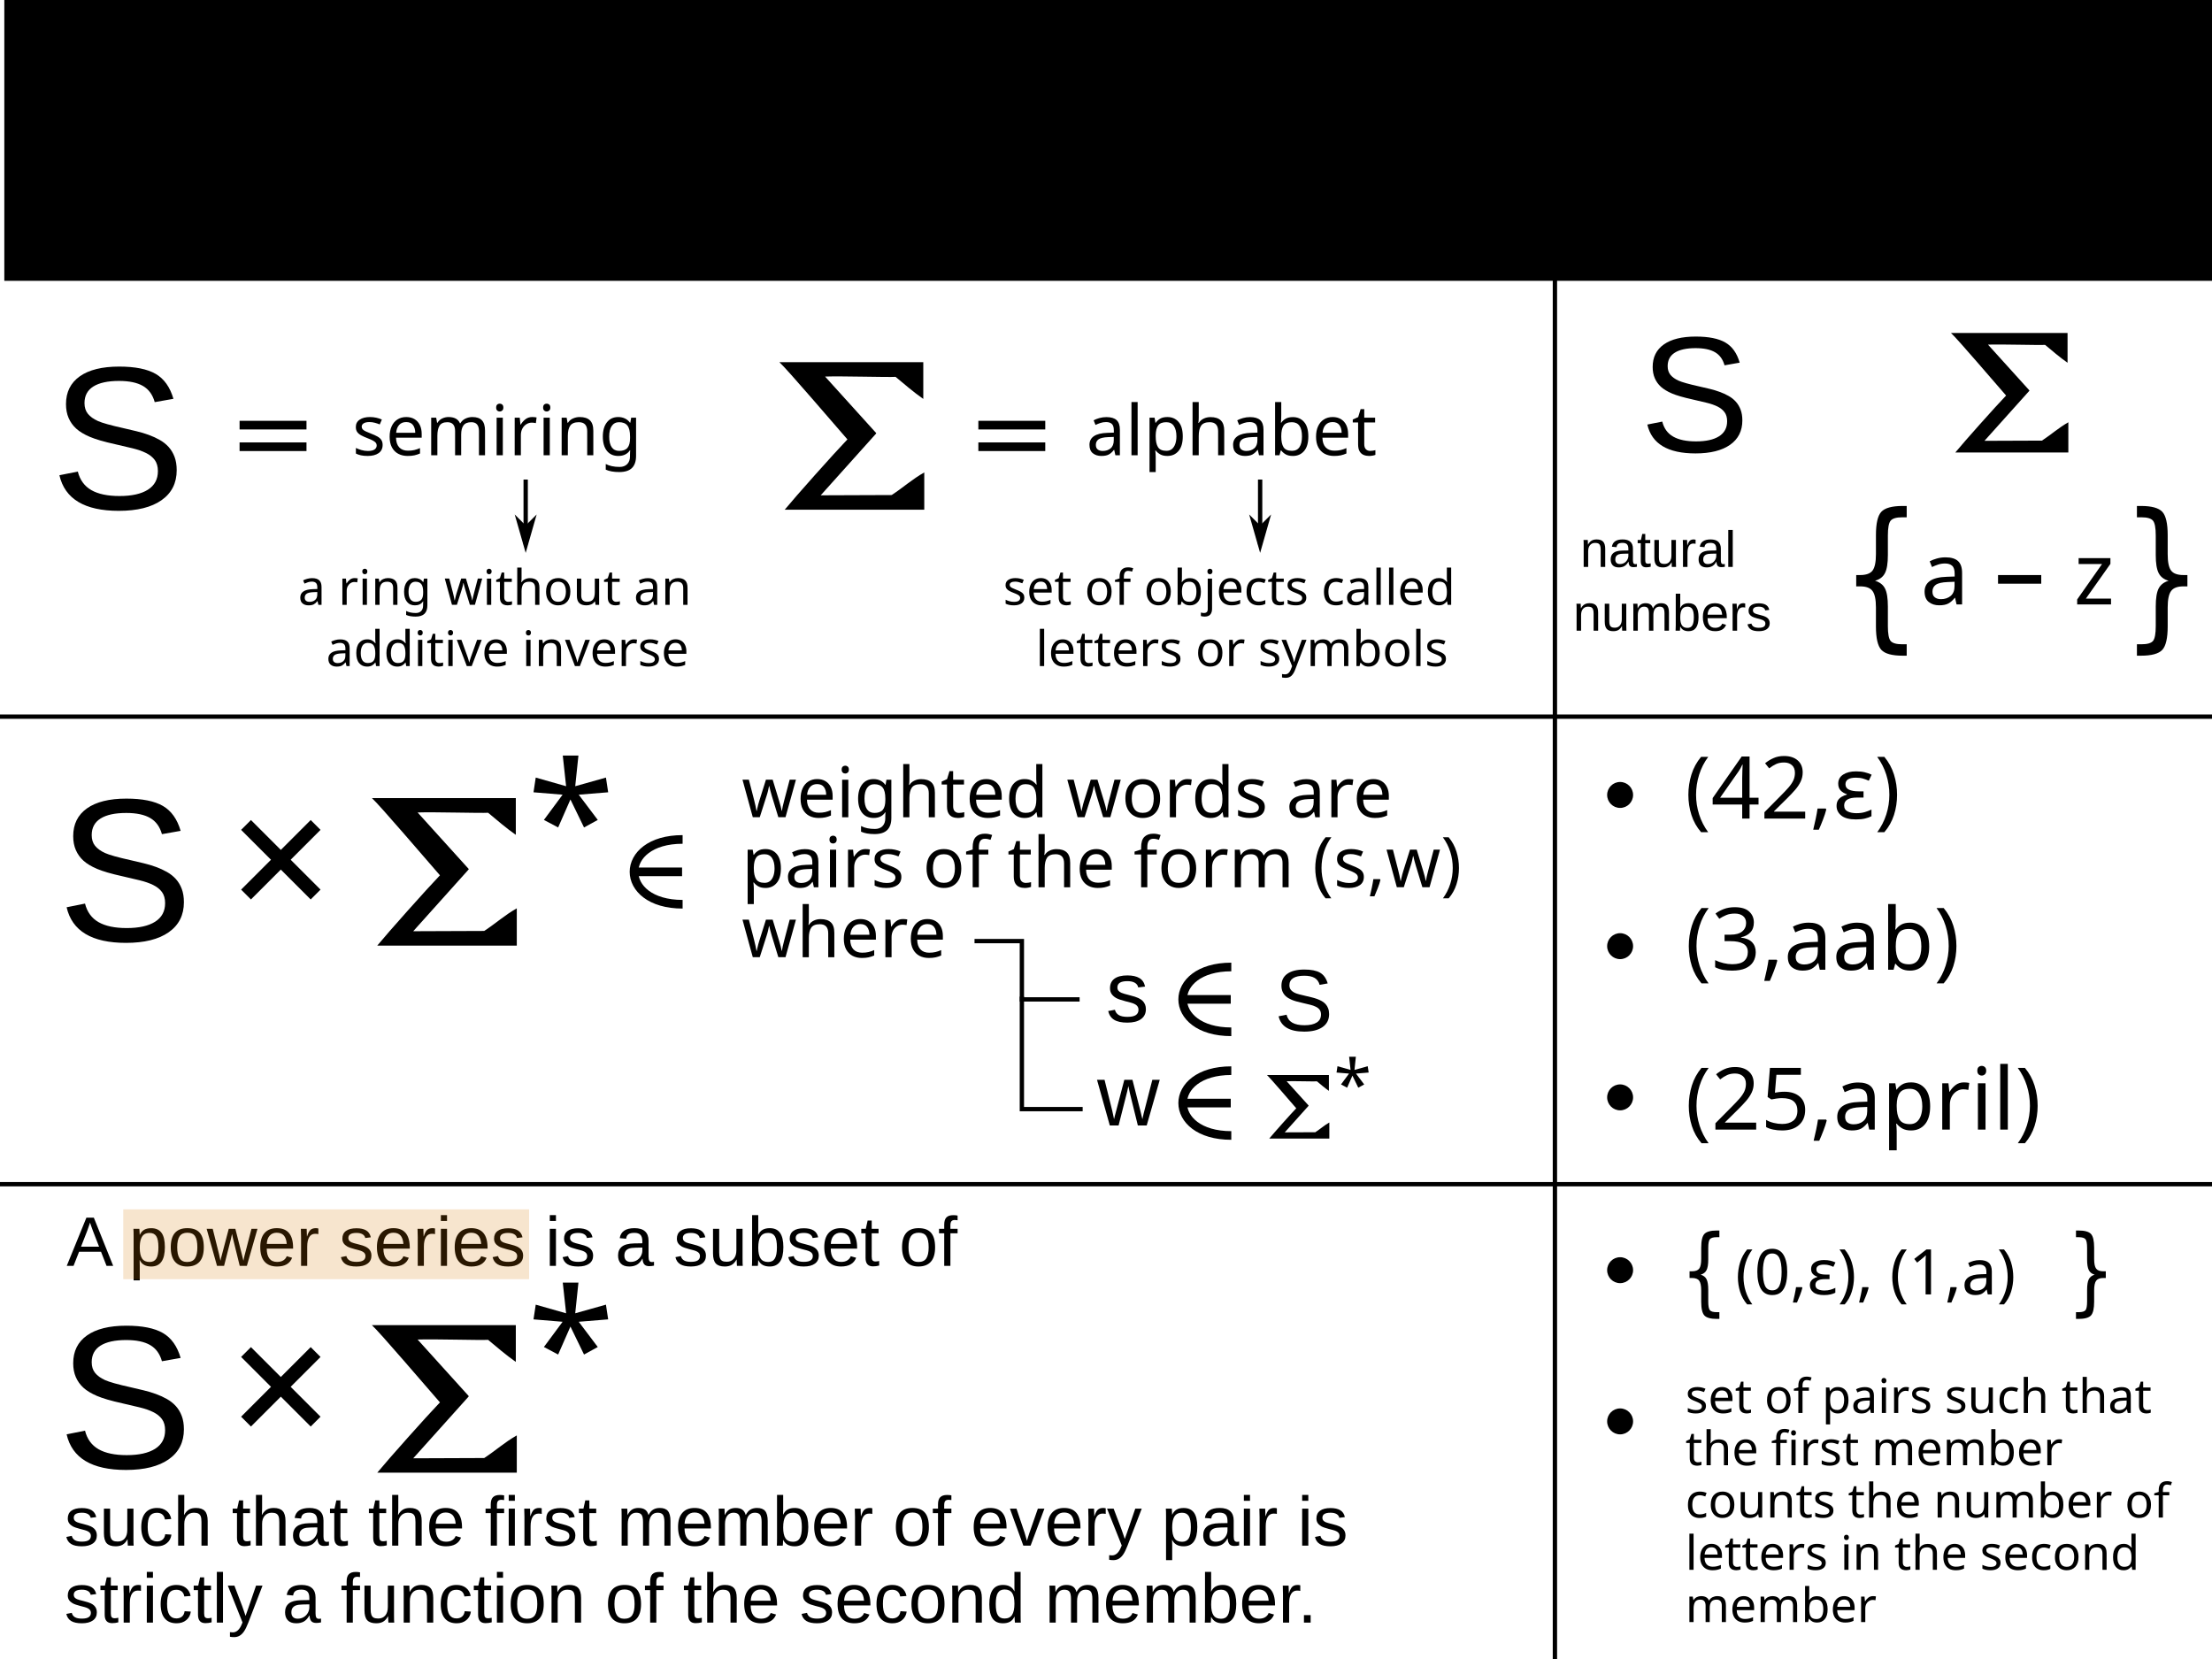
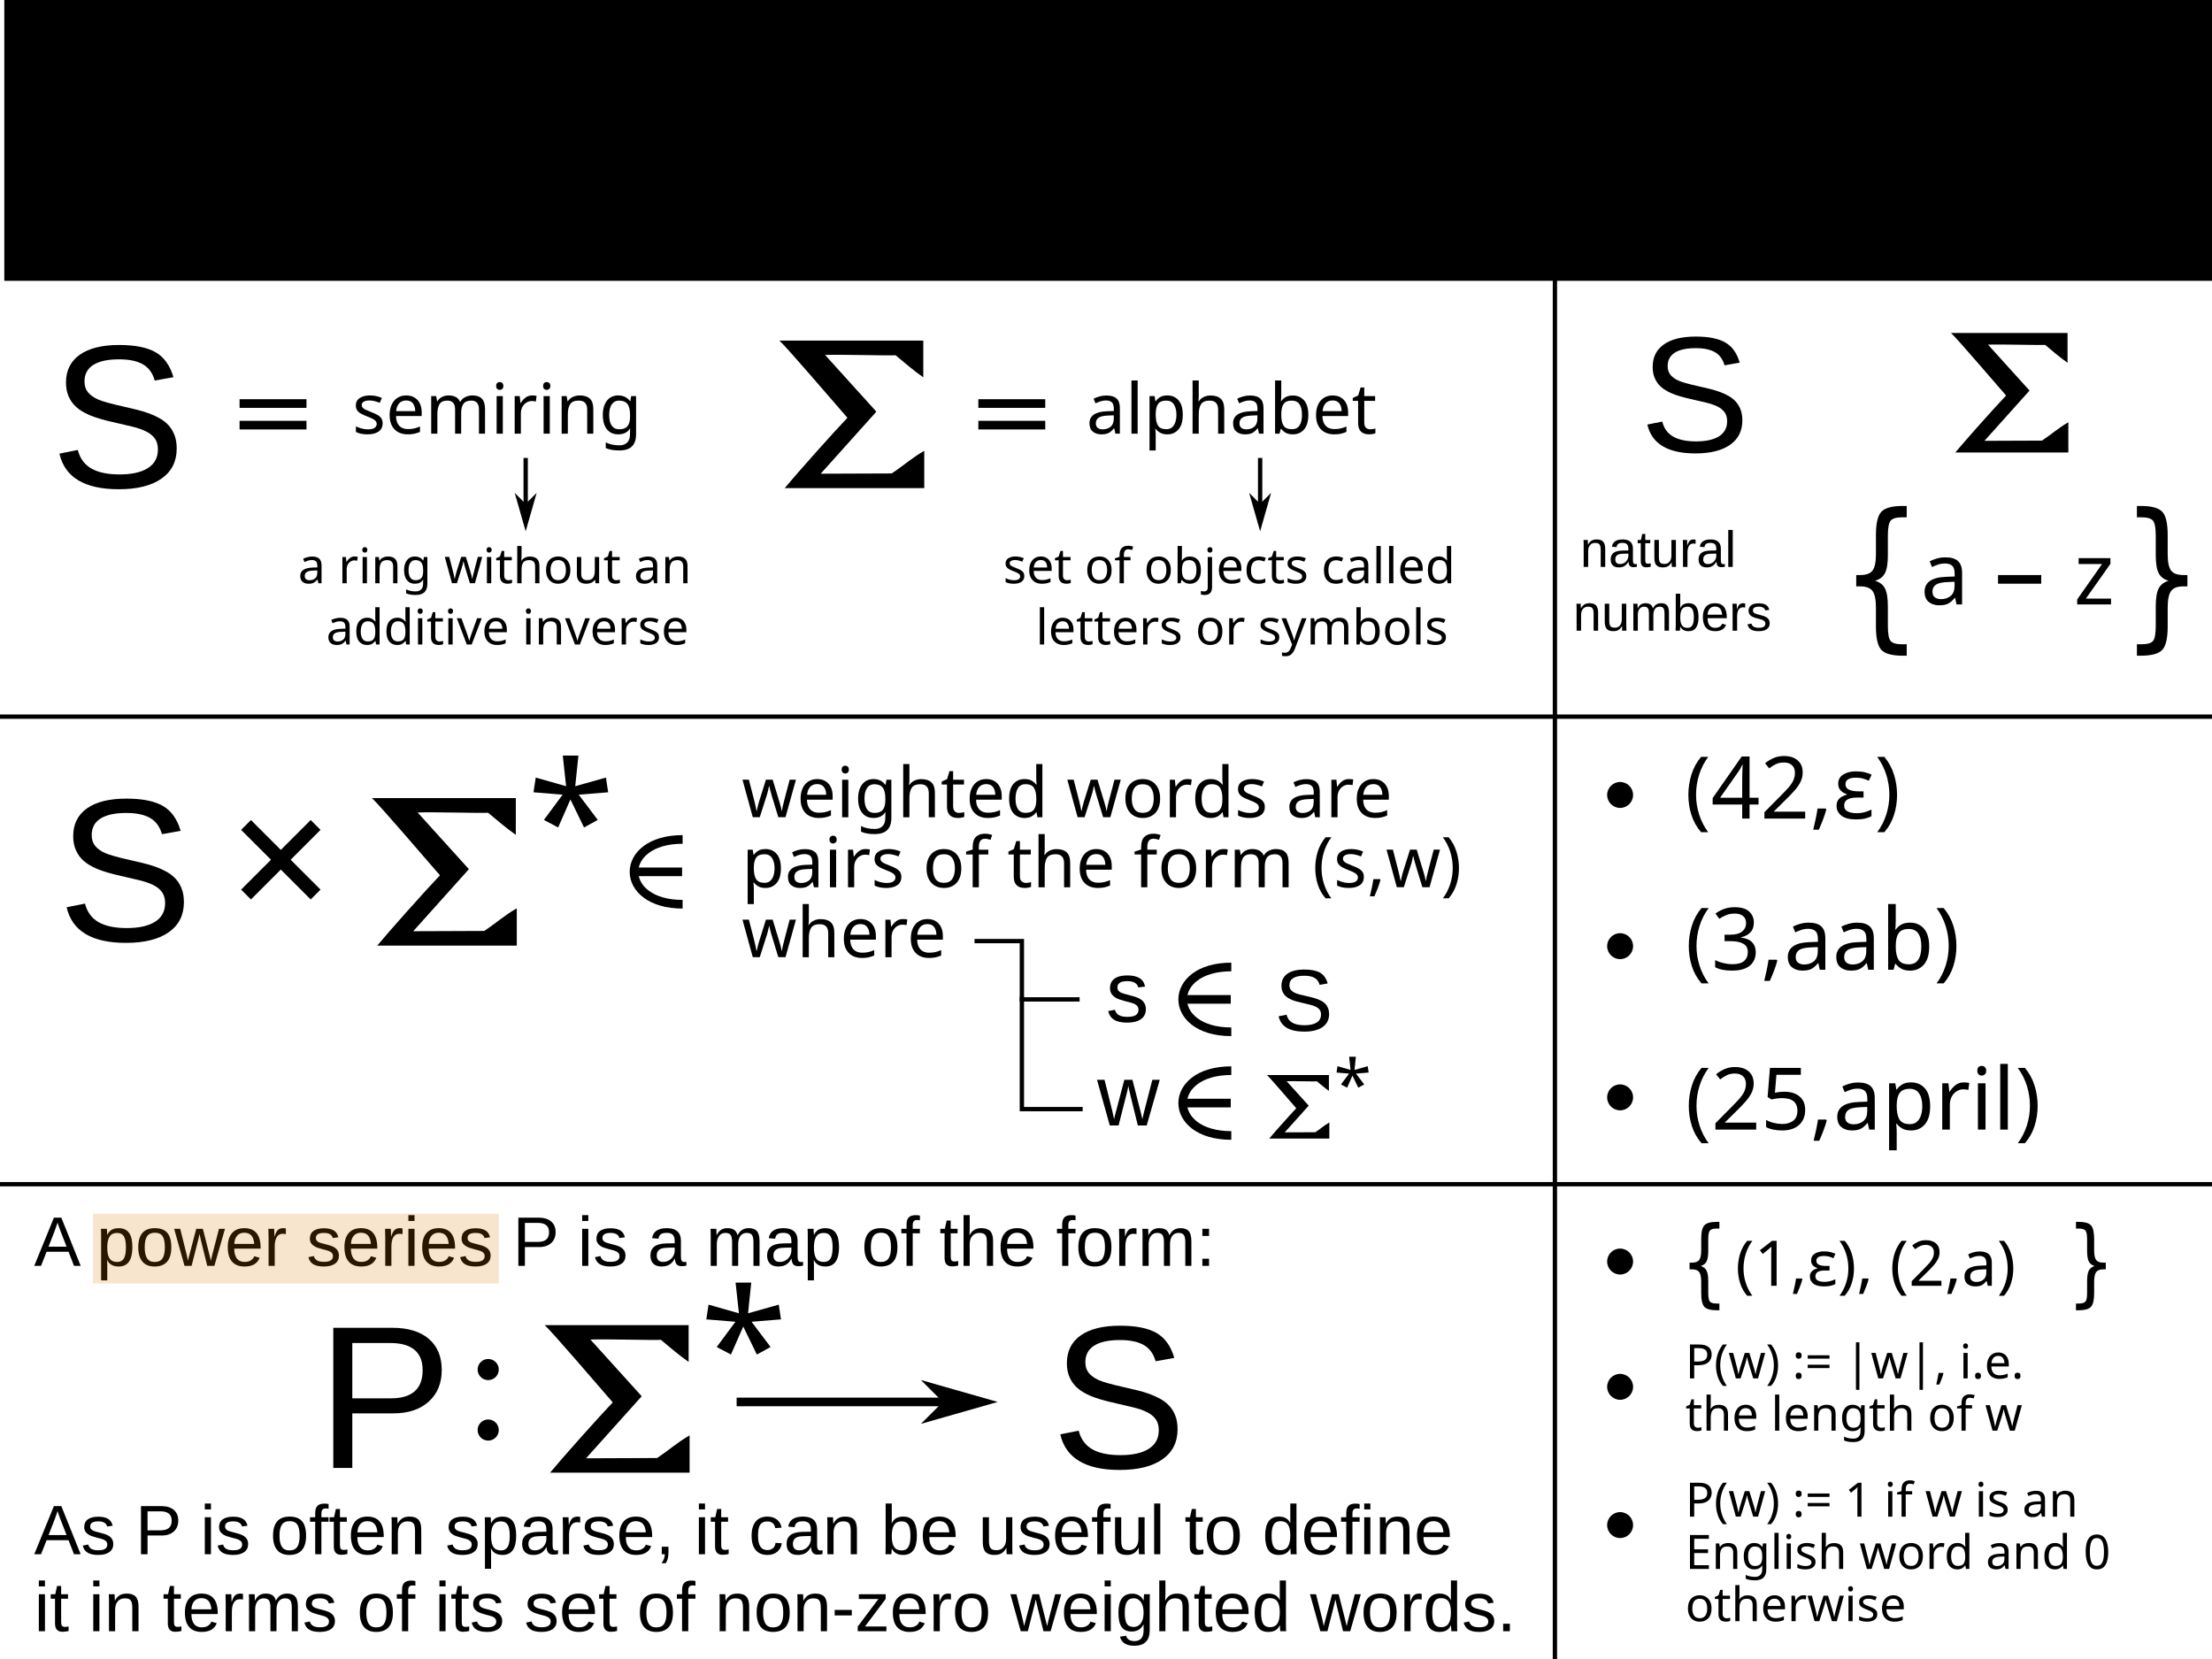
<svg xmlns="http://www.w3.org/2000/svg" height="768" width="1024" id="svg2" version="1.1">
  <defs id="defs26765">
    <marker orient="auto" refY="0.0" refX="0.0" id="Arrow1Mend" style="overflow:visible;">
      <path id="path4343" d="M 0.0,0.0 L 5.0,-5.0 L -12.5,0.0 L 5.0,5.0 L 0.0,0.0 z " style="fill-rule:evenodd;stroke:#000000;stroke-width:1.0pt;marker-start:none;" transform="scale(0.4) rotate(180) translate(10,0)" />
    </marker>
    <marker orient="auto" refY="0.0" refX="0.0" id="Arrow1Lend" style="overflow:visible;">
      <path id="path4337" d="M 0.0,0.0 L 5.0,-5.0 L -12.5,0.0 L 5.0,5.0 L 0.0,0.0 z " style="fill-rule:evenodd;stroke:#000000;stroke-width:1.0pt;marker-start:none;" transform="scale(0.8) rotate(180) translate(12.5,0)" />
    </marker>
  </defs>
  <rect y="-3.0517578e-05" x="2" width="1022" style="fill:#000000;fill-opacity:1;stroke:none;display:inline" id="rect3686" height="130" />
-   <path style="font-size:12px;fill:#000000;fill-opacity:1;stroke:none" id="path608" d="m 360.796,167.662 c 3.661,3.306 25.129,28.48 31.498,35.747 -6.369,6.633 -24.134,26.589 -29.022,32.542 l 64.596,0 0,-17.257 c -5.729,3.261 -9.527,6.821 -15.08,10.475 l -32.861,0.126 25.659,-28.598 0,-0.247 -23.633,-26.132 c 7.402,-0.281 29.152,0.379 32.636,0.139 3.569,2.98 8.592,7.303 12.829,10.215 l 0,-17.011 -66.622,0 z" />
-   <text xml:space="preserve" style="font-size:32.4px;font-style:normal;font-variant:normal;font-weight:normal;font-stretch:normal;text-align:center;line-height:125%;letter-spacing:0px;word-spacing:0px;writing-mode:lr-tb;text-anchor:middle;fill:#000000;fill-opacity:1;stroke:none;font-family:Sans;-inkscape-font-specification:Sans" x="582.776" y="210.745" id="text3376">
-     <tspan x="582.776" y="210.745" id="tspan3415">alphabet</tspan>
+   <path style="font-size:12px;fill:#000000;fill-opacity:1;stroke:none" id="path608" d="m 360.796,157.662 c 3.661,3.306 25.129,28.48 31.498,35.747 -6.369,6.633 -24.134,26.589 -29.022,32.542 l 64.596,0 0,-17.257 c -5.729,3.261 -9.527,6.821 -15.08,10.475 l -32.861,0.126 25.659,-28.598 0,-0.247 -23.633,-26.132 c 7.402,-0.281 29.152,0.379 32.636,0.139 3.569,2.98 8.592,7.303 12.829,10.215 l 0,-17.011 -66.622,0 z" />
+   <text xml:space="preserve" style="font-size:32.4px;font-style:normal;font-variant:normal;font-weight:normal;font-stretch:normal;text-align:center;line-height:125%;letter-spacing:0px;word-spacing:0px;writing-mode:lr-tb;text-anchor:middle;fill:#000000;fill-opacity:1;stroke:none;font-family:Sans;-inkscape-font-specification:Sans" x="582.776" y="200.745" id="text3376">
+     <tspan x="582.776" y="200.745" id="tspan3415">alphabet</tspan>
  </text>
  <path id="path3401" d="m 1026.999,331.753 -1027.998,0" style="fill:none;stroke:#000000;stroke-width:2;stroke-linecap:butt;stroke-linejoin:miter;stroke-miterlimit:4;stroke-opacity:1;stroke-dasharray:none" />
  <path style="fill:none;stroke:#000000;stroke-width:2;stroke-linecap:butt;stroke-linejoin:miter;stroke-miterlimit:4;stroke-opacity:1;stroke-dasharray:none" d="m 1026.999,548.202 -1027.998,0" id="path3403" />
  <g id="g9666">
    <path style="font-size:12px;fill:#000000;fill-opacity:1;stroke:none" id="path3425" d="m 172.165,369.456 c 3.661,3.306 25.129,28.48 31.498,35.747 -6.369,6.633 -24.134,26.589 -29.022,32.542 l 64.596,0 0,-17.257 c -5.729,3.261 -9.527,6.821 -15.08,10.475 l -32.861,0.126 25.659,-28.598 0,-0.247 -23.633,-26.132 c 7.402,-0.281 29.152,0.379 32.636,0.139 3.569,2.98 8.592,7.303 12.829,10.215 l 0,-17.011 -66.622,0 z" />
    <text id="text3427" y="405.995" x="243.946" style="font-size:74px;font-style:normal;font-variant:normal;font-weight:normal;font-stretch:normal;text-align:start;line-height:125%;letter-spacing:0px;word-spacing:0px;writing-mode:lr-tb;text-anchor:start;fill:#000000;fill-opacity:1;stroke:none;font-family:Sans;-inkscape-font-specification:Sans" xml:space="preserve">
      <tspan y="405.995" x="243.946" id="tspan3429">*</tspan>
    </text>
  </g>
  <text id="text3431" y="378.339" x="343.361" style="font-size:32.4px;font-style:normal;font-variant:normal;font-weight:normal;font-stretch:normal;text-align:start;line-height:100%;letter-spacing:0px;word-spacing:0px;writing-mode:lr-tb;text-anchor:start;fill:#000000;fill-opacity:1;stroke:none;font-family:Sans;-inkscape-font-specification:Sans" xml:space="preserve">
    <tspan y="378.339" x="343.361" id="tspan4309">weighted words are</tspan>
    <tspan y="410.739" x="343.361" id="tspan9648">pairs of the form (s,w)</tspan>
    <tspan y="443.139" x="343.361" id="tspan9685">where</tspan>
  </text>
-   <text xml:space="preserve" style="font-size:22.68px;font-style:normal;font-variant:normal;font-weight:normal;font-stretch:normal;text-align:center;line-height:125%;letter-spacing:0px;word-spacing:0px;writing-mode:lr-tb;text-anchor:middle;fill:#000000;fill-opacity:1;stroke:none;font-family:Sans;-inkscape-font-specification:Sans" x="583.769" y="280" id="text3439">
-     <tspan x="583.769" y="280" id="tspan4229">set of objects called</tspan>
-     <tspan x="583.769" y="308.35" id="tspan4295">letters or symbols</tspan>
+   <text xml:space="preserve" style="font-size:22.68px;font-style:normal;font-variant:normal;font-weight:normal;font-stretch:normal;text-align:center;line-height:125%;letter-spacing:0px;word-spacing:0px;writing-mode:lr-tb;text-anchor:middle;fill:#000000;fill-opacity:1;stroke:none;font-family:Sans;-inkscape-font-specification:Sans" x="583.769" y="270" id="text3439">
+     <tspan x="583.769" y="270" id="tspan4229">set of objects called</tspan>
+     <tspan x="583.769" y="298.35" id="tspan4295">letters or symbols</tspan>
  </text>
-   <g id="g4297" transform="translate(326.1191,9.33237)">
+   <g id="g4297" transform="translate(326.1191,-0.66763)">
    <path id="path3445" d="m 126.79,187.474 30.972,0" style="fill:none;stroke:#000000;stroke-width:4;stroke-linecap:butt;stroke-linejoin:miter;stroke-miterlimit:4;stroke-opacity:1;stroke-dasharray:none" />
    <path style="fill:none;stroke:#000000;stroke-width:4;stroke-linecap:butt;stroke-linejoin:miter;stroke-miterlimit:4;stroke-opacity:1;stroke-dasharray:none" d="m 126.79,197.474 30.972,0" id="path3447" />
  </g>
  <g id="g5911" transform="translate(136,0.60033)">
    <path id="path4223" d="m 180,388 c -30,0 -30,30 0,30" style="fill:none;stroke:#000000;stroke-width:4;stroke-linecap:butt;stroke-linejoin:miter;stroke-miterlimit:4;stroke-opacity:1;stroke-dasharray:none" />
    <path id="path4225" d="m 157.75,403 22,0" style="fill:none;stroke:#000000;stroke-width:4;stroke-linecap:butt;stroke-linejoin:miter;stroke-miterlimit:4;stroke-opacity:1;stroke-dasharray:none" />
  </g>
  <text xml:space="preserve" style="font-size:40px;font-style:normal;font-weight:normal;line-height:125%;letter-spacing:0px;word-spacing:0px;fill:#000000;fill-opacity:1;stroke:none;font-family:Sans" x="420.053" y="385.694" id="text4285">
    <tspan x="420.053" y="385.694" id="tspan4289" />
  </text>
-   <path style="fill:none;stroke:#000000;stroke-width:2;stroke-linecap:butt;stroke-linejoin:miter;stroke-miterlimit:4;stroke-opacity:1;stroke-dasharray:none;marker-end:url(#Arrow1Mend)" d="m 583.353,222 0,30" id="path4329" />
+   <path style="fill:none;stroke:#000000;stroke-width:2;stroke-linecap:butt;stroke-linejoin:miter;stroke-miterlimit:4;stroke-opacity:1;stroke-dasharray:none;marker-end:url(#Arrow1Mend)" d="m 583.353,212 0,30" id="path4329" />
  <path id="path5893" d="m 719.817,127.386 2.3e-4,643.485" style="fill:none;stroke:#000000;stroke-width:2;stroke-linecap:butt;stroke-linejoin:miter;stroke-miterlimit:4;stroke-opacity:1;stroke-dasharray:none" />
  <path transform="matrix(0.6005077,0,0,0.4003385,473.7665,218.6788)" d="m 470,373 a 10,15 0 1 1 -20,0 10,15 0 1 1 20,0 z" id="path6315" style="fill:#000000;fill-opacity:1;stroke:none;stroke-width:2;marker-end:none" />
  <text id="text6317" y="378.933" x="780" style="font-size:40px;font-style:normal;font-weight:normal;line-height:125%;letter-spacing:0px;word-spacing:0px;fill:#000000;fill-opacity:1;stroke:none;font-family:Sans" xml:space="preserve">
    <tspan y="378.933" x="780" id="tspan6319">(42,ε)</tspan>
  </text>
  <text id="text6321" y="448.923" x="780.195" style="font-size:40px;font-style:normal;font-weight:normal;line-height:125%;letter-spacing:0px;word-spacing:0px;fill:#000000;fill-opacity:1;stroke:none;font-family:Sans" xml:space="preserve">
    <tspan y="448.923" x="780.195" id="tspan6323">(3,aab)</tspan>
  </text>
  <text id="text6325" y="522.917" x="780.195" style="font-size:40px;font-style:normal;font-weight:normal;line-height:125%;letter-spacing:0px;word-spacing:0px;fill:#000000;fill-opacity:1;stroke:none;font-family:Sans" xml:space="preserve">
    <tspan y="522.917" x="780.195" id="tspan6327">(25,april)</tspan>
  </text>
  <path style="fill:#000000;fill-opacity:1;stroke:none;stroke-width:2;marker-end:none" id="path6329" d="m 470,373 a 10,15 0 1 1 -20,0 10,15 0 1 1 20,0 z" transform="matrix(0.6005077,0,0,0.4003385,473.7665,288.6788)" />
  <path transform="matrix(0.6005077,0,0,0.4003385,473.7665,358.6788)" d="m 470,373 a 10,15 0 1 1 -20,0 10,15 0 1 1 20,0 z" id="path6331" style="fill:#000000;fill-opacity:1;stroke:none;stroke-width:2;marker-end:none" />
-   <path style="fill:#000000;fill-opacity:1;stroke:none;stroke-width:2;marker-end:none" id="path6351" d="m 470,373 a 10,15 0 1 1 -20,0 10,15 0 1 1 20,0 z" transform="matrix(0.6005077,0,0,0.4003385,473.7665,438.6788)" />
-   <path transform="matrix(0.6005077,0,0,0.4003385,473.7665,508.6788)" d="m 470,373 a 10,15 0 1 1 -20,0 10,15 0 1 1 20,0 z" id="path6365" style="fill:#000000;fill-opacity:1;stroke:none;stroke-width:2;marker-end:none" />
-   <text xml:space="preserve" style="font-size:22px;font-style:normal;font-variant:normal;font-weight:normal;font-stretch:normal;text-align:start;line-height:110%;letter-spacing:0px;word-spacing:0px;writing-mode:lr-tb;text-anchor:start;fill:#000000;fill-opacity:1;stroke:none;font-family:Sans;-inkscape-font-specification:Sans" x="780.195" y="654.107" id="text6412">
-     <tspan x="780.195" y="654.107" id="tspan4134">set of pairs such that</tspan>
-     <tspan x="780.195" y="678.307" id="tspan4150">the first member</tspan>
-     <tspan x="780.195" y="702.507" id="tspan4163">counts the number of</tspan>
-     <tspan x="780.195" y="726.707" id="tspan4165">letters in the second</tspan>
-     <tspan x="780.195" y="750.907" id="tspan4136">member</tspan>
+   <path style="fill:#000000;fill-opacity:1;stroke:none;stroke-width:2;marker-end:none" id="path6351" d="m 470,373 a 10,15 0 1 1 -20,0 10,15 0 1 1 20,0 z" transform="matrix(0.6005077,0,0,0.4003385,473.7665,434.6788)" />
+   <path transform="matrix(0.6005077,0,0,0.4003385,473.7665,492.6788)" d="m 470,373 a 10,15 0 1 1 -20,0 10,15 0 1 1 20,0 z" id="path6365" style="fill:#000000;fill-opacity:1;stroke:none;stroke-width:2;marker-end:none" />
+   <text xml:space="preserve" style="font-size:22px;font-style:normal;font-variant:normal;font-weight:normal;font-stretch:normal;text-align:start;line-height:110%;letter-spacing:0px;word-spacing:0px;writing-mode:lr-tb;text-anchor:start;fill:#000000;fill-opacity:1;stroke:none;font-family:Sans;-inkscape-font-specification:Sans" x="780.195" y="638.107" id="text6412">
+     <tspan x="780.195" y="638.107" id="tspan4136">P(w) := |w|, i.e.</tspan>
+     <tspan x="780.195" y="662.307" id="tspan5262">the length of w</tspan>
  </text>
-   <text xml:space="preserve" style="font-size:29.16px;font-style:normal;font-weight:normal;line-height:125%;letter-spacing:0px;word-spacing:0px;fill:#000000;fill-opacity:1;stroke:none;font-family:Sans" x="803.355" y="599.227" id="text6446">
-     <tspan id="tspan6448" x="803.355" y="599.227">(0,ε), (1,a)</tspan>
+   <text xml:space="preserve" style="font-size:29.16px;font-style:normal;font-weight:normal;line-height:125%;letter-spacing:0px;word-spacing:0px;fill:#000000;fill-opacity:1;stroke:none;font-family:Sans" x="803.355" y="595.227" id="text6446">
+     <tspan id="tspan6448" x="803.355" y="595.227">(1,ε), (2,a)</tspan>
  </text>
-   <path d="m 795.949,607.445 0,3.118 -1.117,0 c -2.896,0 -4.838,-0.534 -5.827,-1.602 -0.977,-1.068 -1.465,-3.197 -1.465,-6.388 l 0,-5.175 c 0,-2.18 -0.314,-3.688 -0.942,-4.526 -0.616,-0.837 -1.739,-1.256 -3.367,-1.256 l -1.082,0 0,-3.096 1.082,0 c 1.64,0 2.768,-0.411 3.384,-1.234 0.616,-0.823 0.925,-2.317 0.925,-4.482 l 0,-5.197 c 0,-3.19 0.488,-5.312 1.465,-6.366 0.989,-1.068 2.931,-1.602 5.827,-1.602 l 1.117,0 0,3.096 -1.221,0 c -1.628,0 -2.692,0.318 -3.193,0.953 -0.488,0.621 -0.733,1.956 -0.733,4.006 l 0,5.37 c 0,2.266 -0.268,3.912 -0.803,4.937 -0.523,1.025 -1.425,1.718 -2.704,2.079 1.291,0.39 2.198,1.097 2.721,2.122 0.523,1.025 0.785,2.663 0.785,4.915 l 0,5.37 c 0,2.064 0.244,3.407 0.733,4.027 0.5,0.621 1.564,0.931 3.193,0.931 l 1.221,0 z" id="path6450" style="font-size:12px;font-weight:normal;fill:#000000;fill-opacity:1;stroke:none;marker-end:none;font-family:Bitstream Vera Sans Mono" class="punch_line_bottom_set punch_line_non_focus" />
-   <path d="m 961.034,607.445 0,3.118 1.117,0 c 2.896,0 4.838,-0.534 5.827,-1.602 0.977,-1.068 1.465,-3.197 1.465,-6.388 l 0,-5.175 c 0,-2.18 0.314,-3.688 0.942,-4.526 0.616,-0.837 1.739,-1.256 3.367,-1.256 l 1.082,0 0,-3.096 -1.082,0 c -1.64,0 -2.768,-0.411 -3.384,-1.234 -0.616,-0.823 -0.925,-2.317 -0.925,-4.482 l 0,-5.197 c 0,-3.19 -0.488,-5.312 -1.465,-6.366 -0.989,-1.068 -2.931,-1.602 -5.827,-1.602 l -1.117,0 0,3.096 1.221,0 c 1.628,0 2.692,0.318 3.193,0.953 0.488,0.621 0.733,1.956 0.733,4.006 l 0,5.37 c 0,2.266 0.267,3.912 0.802,4.937 0.523,1.025 1.425,1.718 2.704,2.079 -1.291,0.39 -2.198,1.097 -2.721,2.122 -0.523,1.025 -0.785,2.663 -0.785,4.915 l 0,5.37 c 0,2.064 -0.244,3.407 -0.733,4.027 -0.5,0.621 -1.564,0.931 -3.193,0.931 l -1.221,0 z" id="path6452" style="font-size:12px;font-weight:normal;fill:#000000;fill-opacity:1;stroke:none;marker-end:none;font-family:Bitstream Vera Sans Mono" class="punch_line_bottom_set punch_line_non_focus" />
-   <text id="text9084" y="210.745" x="242.776" style="font-size:32.4px;font-style:normal;font-variant:normal;font-weight:normal;font-stretch:normal;text-align:center;line-height:125%;letter-spacing:0px;word-spacing:0px;writing-mode:lr-tb;text-anchor:middle;fill:#000000;fill-opacity:1;stroke:none;font-family:Sans;-inkscape-font-specification:Sans" xml:space="preserve">
-     <tspan id="tspan9086" y="210.745" x="242.776">semiring</tspan>
+   <path d="m 795.949,603.445 0,3.118 -1.117,0 c -2.896,0 -4.838,-0.534 -5.827,-1.602 -0.977,-1.068 -1.465,-3.197 -1.465,-6.388 l 0,-5.175 c 0,-2.18 -0.314,-3.688 -0.942,-4.526 -0.616,-0.837 -1.739,-1.256 -3.367,-1.256 l -1.082,0 0,-3.096 1.082,0 c 1.64,0 2.768,-0.411 3.384,-1.234 0.616,-0.823 0.925,-2.317 0.925,-4.482 l 0,-5.197 c 0,-3.19 0.488,-5.312 1.465,-6.366 0.989,-1.068 2.931,-1.602 5.827,-1.602 l 1.117,0 0,3.096 -1.221,0 c -1.628,0 -2.692,0.318 -3.193,0.953 -0.488,0.621 -0.733,1.956 -0.733,4.006 l 0,5.37 c 0,2.266 -0.268,3.912 -0.803,4.937 -0.523,1.025 -1.425,1.718 -2.704,2.079 1.291,0.39 2.198,1.097 2.721,2.122 0.523,1.025 0.785,2.663 0.785,4.915 l 0,5.37 c 0,2.064 0.244,3.407 0.733,4.027 0.5,0.621 1.564,0.931 3.193,0.931 l 1.221,0 z" id="path6450" style="font-size:12px;font-weight:normal;fill:#000000;fill-opacity:1;stroke:none;marker-end:none;font-family:Bitstream Vera Sans Mono" class="punch_line_bottom_set punch_line_non_focus" />
+   <path d="m 961.034,603.445 0,3.118 1.117,0 c 2.896,0 4.838,-0.534 5.827,-1.602 0.977,-1.068 1.465,-3.197 1.465,-6.388 l 0,-5.175 c 0,-2.18 0.314,-3.688 0.942,-4.526 0.616,-0.837 1.739,-1.256 3.367,-1.256 l 1.082,0 0,-3.096 -1.082,0 c -1.64,0 -2.768,-0.411 -3.384,-1.234 -0.616,-0.823 -0.925,-2.317 -0.925,-4.482 l 0,-5.197 c 0,-3.19 -0.488,-5.312 -1.465,-6.366 -0.989,-1.068 -2.931,-1.602 -5.827,-1.602 l -1.117,0 0,3.096 1.221,0 c 1.628,0 2.692,0.318 3.193,0.953 0.488,0.621 0.733,1.956 0.733,4.006 l 0,5.37 c 0,2.266 0.267,3.912 0.802,4.937 0.523,1.025 1.425,1.718 2.704,2.079 -1.291,0.39 -2.198,1.097 -2.721,2.122 -0.523,1.025 -0.785,2.663 -0.785,4.915 l 0,5.37 c 0,2.064 -0.244,3.407 -0.733,4.027 -0.5,0.621 -1.564,0.931 -3.193,0.931 l -1.221,0 z" id="path6452" style="font-size:12px;font-weight:normal;fill:#000000;fill-opacity:1;stroke:none;marker-end:none;font-family:Bitstream Vera Sans Mono" class="punch_line_bottom_set punch_line_non_focus" />
+   <text id="text9084" y="200.745" x="242.776" style="font-size:32.4px;font-style:normal;font-variant:normal;font-weight:normal;font-stretch:normal;text-align:center;line-height:125%;letter-spacing:0px;word-spacing:0px;writing-mode:lr-tb;text-anchor:middle;fill:#000000;fill-opacity:1;stroke:none;font-family:Sans;-inkscape-font-specification:Sans" xml:space="preserve">
+     <tspan id="tspan9086" y="200.745" x="242.776">semiring</tspan>
  </text>
-   <g transform="translate(-15.8809,9.33237)" id="g9088">
+   <g transform="translate(-15.8809,-0.66763)" id="g9088">
    <path style="fill:none;stroke:#000000;stroke-width:4;stroke-linecap:butt;stroke-linejoin:miter;stroke-miterlimit:4;stroke-opacity:1;stroke-dasharray:none" d="m 126.79,187.474 30.972,0" id="path9090" />
    <path id="path9092" d="m 126.79,197.474 30.972,0" style="fill:none;stroke:#000000;stroke-width:4;stroke-linecap:butt;stroke-linejoin:miter;stroke-miterlimit:4;stroke-opacity:1;stroke-dasharray:none" />
  </g>
-   <text id="text9094" y="280" x="243.769" style="font-size:22.68px;font-style:normal;font-variant:normal;font-weight:normal;font-stretch:normal;text-align:center;line-height:125%;letter-spacing:0px;word-spacing:0px;writing-mode:lr-tb;text-anchor:middle;fill:#000000;fill-opacity:1;stroke:none;font-family:Sans;-inkscape-font-specification:Sans" xml:space="preserve">
-     <tspan id="tspan9098" y="280" x="243.769">a ring without an</tspan>
-     <tspan y="308.35" x="243.769" id="tspan10594">additive inverse</tspan>
+   <text id="text9094" y="270" x="243.769" style="font-size:22.68px;font-style:normal;font-variant:normal;font-weight:normal;font-stretch:normal;text-align:center;line-height:125%;letter-spacing:0px;word-spacing:0px;writing-mode:lr-tb;text-anchor:middle;fill:#000000;fill-opacity:1;stroke:none;font-family:Sans;-inkscape-font-specification:Sans" xml:space="preserve">
+     <tspan id="tspan9098" y="270" x="243.769">a ring without an</tspan>
+     <tspan y="298.35" x="243.769" id="tspan10594">additive inverse</tspan>
  </text>
-   <path id="path9100" d="m 243.353,222 0,30" style="fill:none;stroke:#000000;stroke-width:2;stroke-linecap:butt;stroke-linejoin:miter;stroke-miterlimit:4;stroke-opacity:1;stroke-dasharray:none;marker-end:url(#Arrow1Mend)" />
-   <text xml:space="preserve" style="font-size:94.318px;font-style:normal;font-variant:normal;font-weight:normal;font-stretch:normal;text-align:start;line-height:125%;letter-spacing:0px;word-spacing:0px;writing-mode:lr-tb;text-anchor:start;fill:#000000;fill-opacity:1;stroke:none;font-family:Arial;-inkscape-font-specification:Arial" x="23.223" y="235.564" id="text9102">
-     <tspan id="tspan9104" x="23.223" y="235.564">S</tspan>
+   <path id="path9100" d="m 243.353,212 0,30" style="fill:none;stroke:#000000;stroke-width:2;stroke-linecap:butt;stroke-linejoin:miter;stroke-miterlimit:4;stroke-opacity:1;stroke-dasharray:none;marker-end:url(#Arrow1Mend)" />
+   <text xml:space="preserve" style="font-size:94.318px;font-style:normal;font-variant:normal;font-weight:normal;font-stretch:normal;text-align:start;line-height:125%;letter-spacing:0px;word-spacing:0px;writing-mode:lr-tb;text-anchor:start;fill:#000000;fill-opacity:1;stroke:none;font-family:Arial;-inkscape-font-specification:Arial" x="23.223" y="225.564" id="text9102">
+     <tspan id="tspan9104" x="23.223" y="225.564">S</tspan>
  </text>
  <text id="text9106" y="435.564" x="26.559" style="font-size:94.318px;font-style:normal;font-variant:normal;font-weight:normal;font-stretch:normal;text-align:start;line-height:125%;letter-spacing:0px;word-spacing:0px;writing-mode:lr-tb;text-anchor:start;fill:#000000;fill-opacity:1;stroke:none;font-family:Arial;-inkscape-font-specification:Arial" xml:space="preserve">
    <tspan y="435.564" x="26.559" id="tspan9108">S</tspan>
  </text>
  <g id="g9634" transform="translate(-20,0)">
    <path id="path9110" d="m 133.895,381.895 32.21,32.21" style="fill:none;stroke:#000000;stroke-width:6.442;stroke-linecap:butt;stroke-linejoin:miter;stroke-miterlimit:4;stroke-opacity:1;stroke-dasharray:none" />
    <path id="path9112" d="m 133.895,414.105 32.21,-32.21" style="fill:none;stroke:#000000;stroke-width:6.442;stroke-linecap:butt;stroke-linejoin:miter;stroke-miterlimit:4;stroke-opacity:1;stroke-dasharray:none" />
  </g>
  <g transform="translate(390,59.64404)" id="g9656">
    <path style="fill:none;stroke:#000000;stroke-width:4;stroke-linecap:butt;stroke-linejoin:miter;stroke-miterlimit:4;stroke-opacity:1;stroke-dasharray:none" d="m 180,388 c -30,0 -30,30 0,30" id="path9658" />
    <path style="fill:none;stroke:#000000;stroke-width:4;stroke-linecap:butt;stroke-linejoin:miter;stroke-miterlimit:4;stroke-opacity:1;stroke-dasharray:none" d="m 157.75,403 22,0" id="path9660" />
  </g>
  <text xml:space="preserve" style="font-size:40.601px;font-style:normal;font-variant:normal;font-weight:normal;font-stretch:normal;text-align:start;line-height:125%;letter-spacing:0px;word-spacing:0px;writing-mode:lr-tb;text-anchor:start;fill:#000000;fill-opacity:1;stroke:none;font-family:Arial;-inkscape-font-specification:Arial" x="590.062" y="477.175" id="text9662">
    <tspan id="tspan9664" x="590.062" y="477.175">S</tspan>
  </text>
  <g id="g9671" transform="matrix(0.4304672,0,0,0.4304672,512.4031,338.6288)">
    <path d="m 172.165,369.456 c 3.661,3.306 25.129,28.48 31.498,35.747 -6.369,6.633 -24.134,26.589 -29.022,32.542 l 64.596,0 0,-17.257 c -5.729,3.261 -9.527,6.821 -15.08,10.475 l -32.861,0.126 25.659,-28.598 0,-0.247 -23.633,-26.132 c 7.402,-0.281 29.152,0.379 32.636,0.139 3.569,2.98 8.592,7.303 12.829,10.215 l 0,-17.011 -66.622,0 z" id="path9673" style="font-size:12px;fill:#000000;fill-opacity:1;stroke:none" />
    <text xml:space="preserve" style="font-size:74px;font-style:normal;font-variant:normal;font-weight:normal;font-stretch:normal;text-align:start;line-height:125%;letter-spacing:0px;word-spacing:0px;writing-mode:lr-tb;text-anchor:start;fill:#000000;fill-opacity:1;stroke:none;font-family:Sans;-inkscape-font-specification:Sans" x="243.946" y="405.995" id="text9675">
      <tspan id="tspan9677" x="243.946" y="405.995">*</tspan>
    </text>
  </g>
  <text xml:space="preserve" style="font-size:40px;font-style:normal;font-variant:normal;font-weight:normal;font-stretch:normal;text-align:start;line-height:125%;letter-spacing:0px;word-spacing:0px;writing-mode:lr-tb;text-anchor:start;fill:#000000;fill-opacity:1;stroke:none;font-family:Arial;-inkscape-font-specification:Arial" x="511.904" y="473.015" id="text9687">
    <tspan id="tspan9689" x="511.904" y="473.015">s</tspan>
  </text>
  <text id="text9691" y="521.015" x="507.904" style="font-size:40px;font-style:normal;font-variant:normal;font-weight:normal;font-stretch:normal;text-align:start;line-height:125%;letter-spacing:0px;word-spacing:0px;writing-mode:lr-tb;text-anchor:start;fill:#000000;fill-opacity:1;stroke:none;font-family:Arial;-inkscape-font-specification:Arial" xml:space="preserve">
    <tspan y="521.015" x="507.904" id="tspan9693">w</tspan>
  </text>
  <g id="g9695" transform="translate(390,107.644)">
    <path id="path9697" d="m 180,388 c -30,0 -30,30 0,30" style="fill:none;stroke:#000000;stroke-width:4;stroke-linecap:butt;stroke-linejoin:miter;stroke-miterlimit:4;stroke-opacity:1;stroke-dasharray:none" />
    <path id="path9699" d="m 157.75,403 22,0" style="fill:none;stroke:#000000;stroke-width:4;stroke-linecap:butt;stroke-linejoin:miter;stroke-miterlimit:4;stroke-opacity:1;stroke-dasharray:none" />
  </g>
  <flowRoot xml:space="preserve" id="flowRoot10506" style="fill:black;stroke:none;stroke-opacity:1;stroke-width:1px;stroke-linejoin:miter;stroke-linecap:butt;fill-opacity:1;font-family:Arial;font-style:normal;font-weight:normal;font-size:40px;line-height:125%;letter-spacing:0px;word-spacing:0px;-inkscape-font-specification:Arial;font-stretch:normal;font-variant:normal;text-anchor:start;text-align:start;writing-mode:lr">
    <flowRegion id="flowRegion10508">
      <rect id="rect10510" width="9.899" height="84.853" x="1120.057" y="174.03" />
    </flowRegion>
    <flowPara id="flowPara10512" />
  </flowRoot>
  <path d="m 882.668,298.256 0,5.28 -1.891,0 c -4.904,0 -8.194,-0.905 -9.868,-2.714 -1.655,-1.809 -2.482,-5.415 -2.482,-10.818 l 0,-8.764 c 0,-3.691 -0.532,-6.246 -1.595,-7.664 -1.044,-1.418 -2.945,-2.127 -5.702,-2.127 l -1.832,0 0,-5.244 1.832,0 c 2.777,0 4.688,-0.697 5.732,-2.09 1.044,-1.393 1.566,-3.924 1.566,-7.591 l 0,-8.801 c 0,-5.403 0.827,-8.996 2.482,-10.781 1.674,-1.809 4.963,-2.714 9.868,-2.714 l 1.891,0 0,5.244 -2.068,0 c -2.757,0 -4.56,0.538 -5.407,1.613 -0.827,1.051 -1.241,3.313 -1.241,6.784 l 0,9.094 c 0,3.838 -0.453,6.625 -1.359,8.361 -0.886,1.736 -2.413,2.909 -4.579,3.52 2.186,0.66 3.723,1.858 4.609,3.594 0.886,1.736 1.329,4.51 1.329,8.324 l 0,9.094 c 0,3.496 0.414,5.769 1.241,6.821 0.847,1.051 2.649,1.577 5.407,1.577 l 2.068,0 z" id="path627" style="font-size:12px;font-weight:normal;fill:#000000;fill-opacity:1;stroke:none;marker-end:none;font-family:Bitstream Vera Sans Mono" class="punch_line_bottom_set punch_line_non_focus" />
  <path d="m 989.245,298.256 0,5.28 1.891,0 c 4.904,0 8.194,-0.905 9.868,-2.714 1.655,-1.809 2.482,-5.415 2.482,-10.818 l 0,-8.764 c 0,-3.691 0.532,-6.246 1.595,-7.664 1.044,-1.418 2.945,-2.127 5.702,-2.127 l 1.832,0 0,-5.244 -1.832,0 c -2.777,0 -4.688,-0.697 -5.731,-2.09 -1.044,-1.393 -1.566,-3.924 -1.566,-7.591 l 0,-8.801 c 0,-5.403 -0.827,-8.996 -2.482,-10.781 -1.674,-1.809 -4.963,-2.714 -9.868,-2.714 l -1.891,0 0,5.244 2.068,0 c 2.757,0 4.56,0.538 5.407,1.613 0.827,1.051 1.241,3.313 1.241,6.784 l 0,9.094 c 0,3.838 0.453,6.625 1.359,8.361 0.886,1.736 2.413,2.909 4.579,3.52 -2.186,0.66 -3.723,1.858 -4.609,3.594 -0.886,1.736 -1.329,4.51 -1.329,8.324 l 0,9.094 c 0,3.496 -0.414,5.769 -1.241,6.821 -0.847,1.051 -2.649,1.577 -5.407,1.577 l -2.068,0 z" id="path626" style="font-size:12px;font-weight:normal;fill:#000000;fill-opacity:1;stroke:none;marker-end:none;font-family:Bitstream Vera Sans Mono" class="punch_line_bottom_set punch_line_non_focus" />
  <text xml:space="preserve" style="font-size:40px;font-style:normal;font-weight:normal;line-height:125%;letter-spacing:0px;word-spacing:0px;fill:#000000;fill-opacity:1;stroke:none;font-family:Sans" x="889.105" y="279.801" id="text4281">
    <tspan x="889.105" y="279.801" id="tspan5883">a</tspan>
  </text>
  <text id="text5887" y="279.821" x="960.022" style="font-size:40px;font-style:normal;font-weight:normal;line-height:125%;letter-spacing:0px;word-spacing:0px;fill:#000000;fill-opacity:1;stroke:none;font-family:Sans" xml:space="preserve">
    <tspan id="tspan5889" y="279.821" x="960.022">z</tspan>
  </text>
  <path style="fill:none;stroke:#000000;stroke-width:4;stroke-linecap:butt;stroke-linejoin:miter;stroke-miterlimit:4;stroke-opacity:1;stroke-dasharray:none" d="m 924.952,268.209 20,0" id="path5891" />
  <path style="fill:none;stroke:#000000;stroke-width:2;stroke-linecap:butt;stroke-linejoin:miter;stroke-opacity:1;stroke-miterlimit:4;stroke-dasharray:none" d="m 451.134,435.66 21.92,0 0,26.991 26.728,0" id="path10588" />
  <path style="fill:none;stroke:#000000;stroke-width:2;stroke-linecap:butt;stroke-linejoin:miter;stroke-opacity:1;stroke-miterlimit:4;stroke-dasharray:none" d="m 473.054,461.358 0,52.083 28.142,0" id="path10590" />
  <path d="m 903.168,154.149 c 2.965,2.678 20.355,23.069 25.513,28.955 -5.159,5.372 -19.549,21.537 -23.508,26.359 l 52.323,0 0,-13.978 c -4.64,2.641 -7.716,5.525 -12.215,8.485 l -26.617,0.102 20.783,-23.164 0,-0.2 -19.143,-21.167 c 5.995,-0.228 23.614,0.307 26.435,0.113 2.891,2.414 6.96,5.915 10.392,8.274 l 0,-13.779 -53.964,0 z" id="path3090" style="font-size:12px;fill:#000000;fill-opacity:1;stroke:none" />
  <text id="text3092" y="209.15" x="759.133" style="font-size:76.398px;font-style:normal;font-variant:normal;font-weight:normal;font-stretch:normal;text-align:start;line-height:125%;letter-spacing:0px;word-spacing:0px;writing-mode:lr-tb;text-anchor:start;fill:#000000;fill-opacity:1;stroke:none;font-family:Arial;-inkscape-font-specification:Arial" xml:space="preserve">
    <tspan y="209.15" x="759.133" id="tspan3094">S</tspan>
  </text>
  <text xml:space="preserve" style="font-size:23.62px;font-style:normal;font-variant:normal;font-weight:normal;font-stretch:normal;text-align:center;line-height:125%;letter-spacing:0px;word-spacing:0px;writing-mode:lr-tb;text-anchor:middle;fill:#000000;fill-opacity:1;stroke:none;font-family:Arial;-inkscape-font-specification:Arial" x="784.009" y="262.436" id="text3104">
    <tspan id="tspan3106" x="784.009" y="262.436">natural</tspan>
    <tspan x="784.009" y="291.961" id="tspan3108">numbers</tspan>
  </text>
-   <g id="g3138" transform="translate(-180,-16)">
-     <g transform="translate(180,260)" id="g3110">
-       <path style="font-size:12px;fill:#000000;fill-opacity:1;stroke:none" id="path3112" d="m 172.165,369.456 c 3.661,3.306 25.129,28.48 31.498,35.747 -6.369,6.633 -24.134,26.589 -29.022,32.542 l 64.596,0 0,-17.257 c -5.729,3.261 -9.527,6.821 -15.08,10.475 l -32.861,0.126 25.659,-28.598 0,-0.247 -23.633,-26.132 c 7.402,-0.281 29.152,0.379 32.636,0.139 3.569,2.98 8.592,7.303 12.829,10.215 l 0,-17.011 -66.622,0 z" />
-       <text id="text3114" y="405.995" x="243.946" style="font-size:74px;font-style:normal;font-variant:normal;font-weight:normal;font-stretch:normal;text-align:start;line-height:125%;letter-spacing:0px;word-spacing:0px;writing-mode:lr-tb;text-anchor:start;fill:#000000;fill-opacity:1;stroke:none;font-family:Sans;-inkscape-font-specification:Sans" xml:space="preserve">
-         <tspan y="405.995" x="243.946" id="tspan3116">*</tspan>
-       </text>
-     </g>
-     <text id="text3118" y="695.564" x="206.559" style="font-size:94.318px;font-style:normal;font-variant:normal;font-weight:normal;font-stretch:normal;text-align:start;line-height:125%;letter-spacing:0px;word-spacing:0px;writing-mode:lr-tb;text-anchor:start;fill:#000000;fill-opacity:1;stroke:none;font-family:Arial;-inkscape-font-specification:Arial" xml:space="preserve">
-       <tspan y="695.564" x="206.559" id="tspan3120">S</tspan>
+   <g id="g3110" transform="translate(80,244)">
+     <path d="m 172.165,369.456 c 3.661,3.306 25.129,28.48 31.498,35.747 -6.369,6.633 -24.134,26.589 -29.022,32.542 l 64.596,0 0,-17.257 c -5.729,3.261 -9.527,6.821 -15.08,10.475 l -32.861,0.126 25.659,-28.598 0,-0.247 -23.633,-26.132 c 7.402,-0.281 29.152,0.379 32.636,0.139 3.569,2.98 8.592,7.303 12.829,10.215 l 0,-17.011 -66.622,0 z" id="path3112" style="font-size:12px;fill:#000000;fill-opacity:1;stroke:none" />
+     <text xml:space="preserve" style="font-size:74px;font-style:normal;font-variant:normal;font-weight:normal;font-stretch:normal;text-align:start;line-height:125%;letter-spacing:0px;word-spacing:0px;writing-mode:lr-tb;text-anchor:start;fill:#000000;fill-opacity:1;stroke:none;font-family:Sans;-inkscape-font-specification:Sans" x="243.946" y="405.995" id="text3114">
+       <tspan id="tspan3116" x="243.946" y="405.995">*</tspan>
    </text>
-     <g id="g3122" transform="translate(160,260)">
-       <path id="path3124" d="m 133.895,381.895 32.21,32.21" style="fill:none;stroke:#000000;stroke-width:6.442;stroke-linecap:butt;stroke-linejoin:miter;stroke-miterlimit:4;stroke-opacity:1;stroke-dasharray:none" />
-       <path id="path3126" d="m 133.895,414.105 32.21,-32.21" style="fill:none;stroke:#000000;stroke-width:6.442;stroke-linecap:butt;stroke-linejoin:miter;stroke-miterlimit:4;stroke-opacity:1;stroke-dasharray:none" />
-     </g>
  </g>
-   <text xml:space="preserve" style="font-size:32.4px;font-style:normal;font-variant:normal;font-weight:normal;font-stretch:normal;text-align:start;line-height:125%;letter-spacing:0px;word-spacing:0px;writing-mode:lr-tb;text-anchor:start;fill:#000000;fill-opacity:1;stroke:none;font-family:Arial;-inkscape-font-specification:Arial" x="30.843" y="585.989" id="text3134">
-     <tspan id="tspan3136" x="30.843" y="585.989">A power series is a subset of</tspan>
+   <text xml:space="preserve" style="font-size:94.318px;font-style:normal;font-variant:normal;font-weight:normal;font-stretch:normal;text-align:start;line-height:125%;letter-spacing:0px;word-spacing:0px;writing-mode:lr-tb;text-anchor:start;fill:#000000;fill-opacity:1;stroke:none;font-family:Arial;-inkscape-font-specification:Arial" x="486.559" y="679.564" id="text3118">
+     <tspan id="tspan3120" x="486.559" y="679.564">S</tspan>
  </text>
-   <text id="text3149" y="715.513" x="29.799" style="font-size:32.4px;font-style:normal;font-variant:normal;font-weight:normal;font-stretch:normal;text-align:start;line-height:110%;letter-spacing:0px;word-spacing:0px;writing-mode:lr-tb;text-anchor:start;fill:#000000;fill-opacity:1;stroke:none;font-family:Arial;-inkscape-font-specification:Arial" xml:space="preserve">
-     <tspan y="715.513" x="29.799" id="tspan3153">such that the first member of every pair is</tspan>
-     <tspan y="751.153" x="29.799" id="tspan3157">strictly a function of the second member.</tspan>
+   <text xml:space="preserve" style="font-size:32.4px;font-style:normal;font-variant:normal;font-weight:normal;font-stretch:normal;text-align:start;line-height:125%;letter-spacing:0px;word-spacing:0px;writing-mode:lr-tb;text-anchor:start;fill:#000000;fill-opacity:1;stroke:none;font-family:Arial;-inkscape-font-specification:Arial" x="15.799" y="585.989" id="text3134">
+     <tspan id="tspan3136" x="15.799" y="585.989">A power series P is a map of the form:</tspan>
  </text>
-   <rect style="fill:#d87a00;fill-opacity:0.192;stroke:none" id="rect5329" width="187.873" height="32.325" x="57.064" y="559.837" />
+   <text id="text3149" y="719.513" x="15.799" style="font-size:32.4px;font-style:normal;font-variant:normal;font-weight:normal;font-stretch:normal;text-align:start;line-height:110%;letter-spacing:0px;word-spacing:0px;writing-mode:lr-tb;text-anchor:start;fill:#000000;fill-opacity:1;stroke:none;font-family:Arial;-inkscape-font-specification:Arial" xml:space="preserve">
+     <tspan y="719.513" x="15.799" id="tspan5234">As P is often sparse, it can be useful to define</tspan>
+     <tspan y="755.153" x="15.799" id="tspan5238">it in terms of its set of non-zero weighted words.</tspan>
+   </text>
+   <rect style="fill:#d87a00;fill-opacity:0.192;stroke:none" id="rect5329" width="187.873" height="32.325" x="43.064" y="561.837" />
+   <path style="fill:none;stroke:#000000;stroke-width:4;stroke-linecap:butt;stroke-linejoin:miter;stroke-miterlimit:4;stroke-opacity:1;stroke-dasharray:none;marker-end:url(#Arrow1Mend)" d="m 448.889,649 -107.88,0 112.969,0" id="path4262" />
+   <text id="text5228" y="679.564" x="146.559" style="font-size:94.318px;font-style:normal;font-variant:normal;font-weight:normal;font-stretch:normal;text-align:start;line-height:125%;letter-spacing:0px;word-spacing:0px;writing-mode:lr-tb;text-anchor:start;fill:#000000;fill-opacity:1;stroke:none;font-family:Arial;-inkscape-font-specification:Arial" xml:space="preserve">
+     <tspan y="679.564" x="146.559" id="tspan5230">P</tspan>
+   </text>
+   <path style="fill:#000000;fill-opacity:1;stroke:none;stroke-width:2;marker-end:none" id="path5264" d="m 470,373 a 10,15 0 1 1 -20,0 10,15 0 1 1 20,0 z" transform="matrix(0.6005077,0,0,0.4003385,473.7665,556.6788)" />
+   <text id="text5266" y="702.107" x="780.195" style="font-size:22px;font-style:normal;font-variant:normal;font-weight:normal;font-stretch:normal;text-align:start;line-height:110%;letter-spacing:0px;word-spacing:0px;writing-mode:lr-tb;text-anchor:start;fill:#000000;fill-opacity:1;stroke:none;font-family:Sans;-inkscape-font-specification:Sans" xml:space="preserve">
+     <tspan y="702.107" x="780.195" id="tspan5280">P(w) := 1 if w is an</tspan>
+     <tspan y="726.307" x="780.195" id="tspan5295">English word and 0</tspan>
+     <tspan y="750.507" x="780.195" id="tspan5297">otherwise</tspan>
+   </text>
+   <flowRoot xml:space="preserve" id="flowRoot5282" style="fill:black;stroke:none;stroke-opacity:1;stroke-width:1px;stroke-linejoin:miter;stroke-linecap:butt;fill-opacity:1;font-family:Arial;font-style:normal;font-weight:normal;font-size:40px;line-height:125%;letter-spacing:0px;word-spacing:0px;-inkscape-font-specification:Arial;font-stretch:normal;font-variant:normal;text-anchor:start;text-align:start;writing-mode:lr">
+     <flowRegion id="flowRegion5284">
+       <rect id="rect5286" width="257.841" height="62.807" x="940.46" y="896.921" />
+     </flowRegion>
+     <flowPara id="flowPara5288" />
+   </flowRoot>
+   <path style="fill:#000000;fill-opacity:1;stroke:none;stroke-width:2;marker-end:none" id="path5303" d="m 470,373 a 10,15 0 1 1 -20,0 10,15 0 1 1 20,0 z" transform="matrix(0.4896376,0,0,0.3264251,0.766705,512.2485)" />
+   <path transform="matrix(0.4896376,0,0,0.3264251,0.766705,540.2485)" d="m 470,373 a 10,15 0 1 1 -20,0 10,15 0 1 1 20,0 z" id="path5305" style="fill:#000000;fill-opacity:1;stroke:none;stroke-width:2;marker-end:none" />
</svg>
